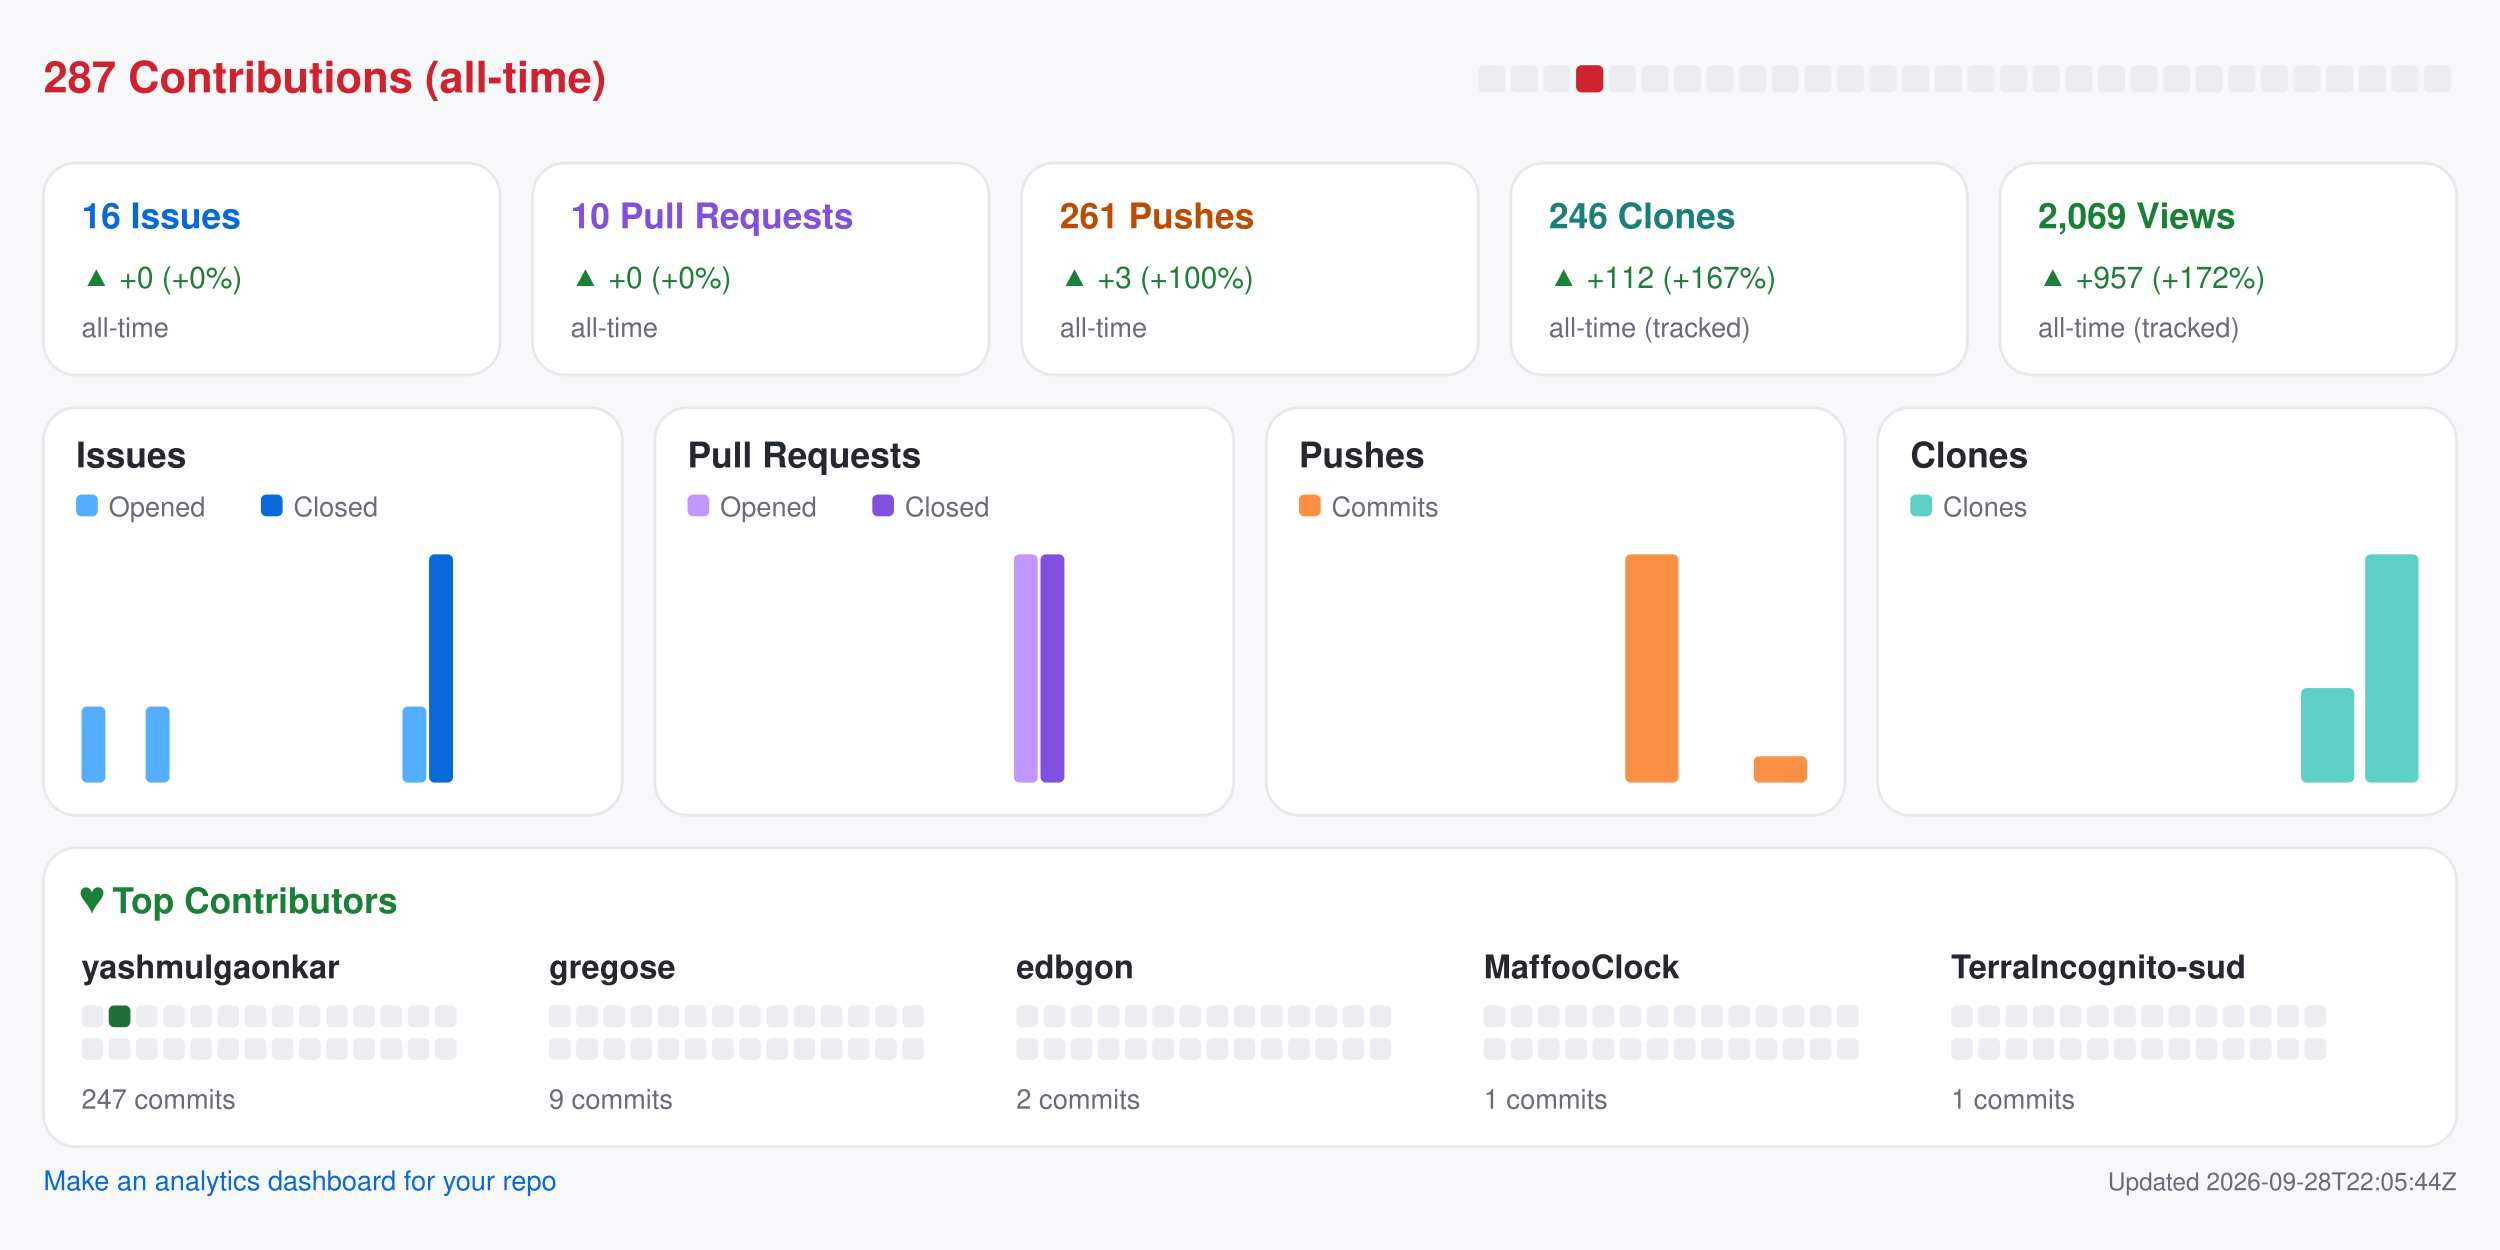
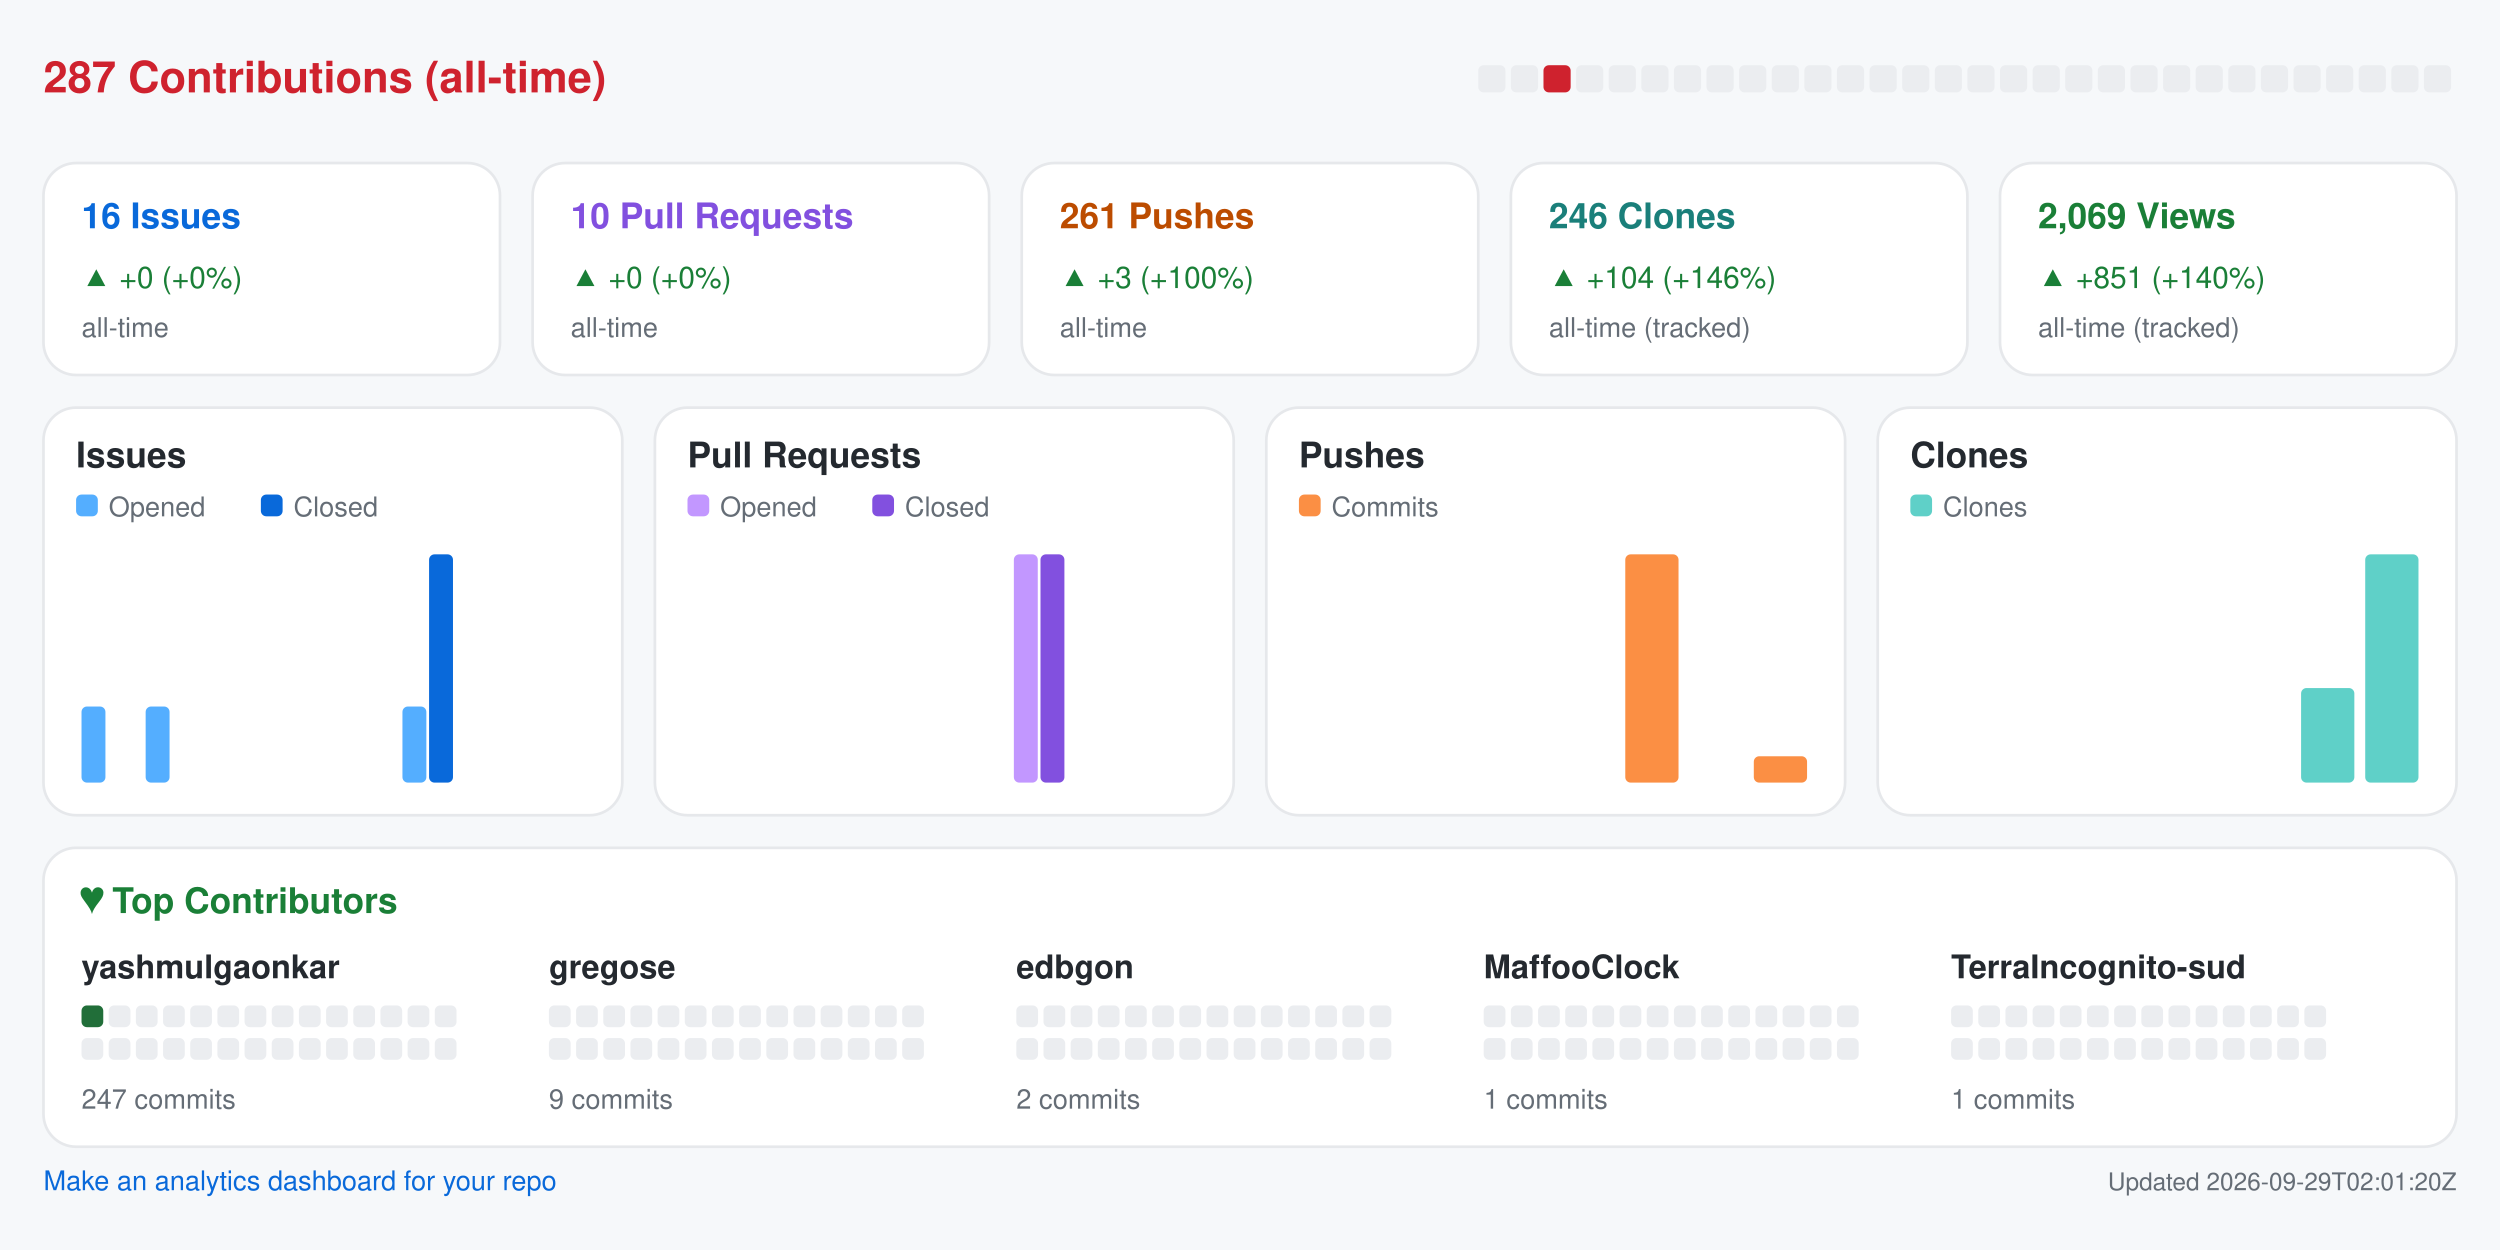
<svg xmlns="http://www.w3.org/2000/svg" width="920" height="460" viewBox="0 0 920 460" role="img" aria-label="Repository analytics for yashmulgaonkar/halo">
  <rect x="0.0" y="0.0" width="920.0" height="460.0" rx="0" fill="#f6f8fa" />
  <text x="16.0" y="34.0" fill="#cf222e" font-size="16" font-family="-apple-system,BlinkMacSystemFont,Segoe UI,Helvetica,Arial,sans-serif" font-weight="600" text-anchor="start">287 Contributions (all-time)</text>
  <rect x="544.0" y="24.0" width="10.0" height="10.0" rx="2" fill="#ebedf0" />
  <rect x="556.0" y="24.0" width="10.0" height="10.0" rx="2" fill="#ebedf0" />
-   <rect x="568.0" y="24.0" width="10.0" height="10.0" rx="2" fill="#ebedf0" />
-   <rect x="580.0" y="24.0" width="10.0" height="10.0" rx="2" fill="#cf222e" />
+   <rect x="568.0" y="24.0" width="10.0" height="10.0" rx="2" fill="#cf222e" />
+   <rect x="580.0" y="24.0" width="10.0" height="10.0" rx="2" fill="#ebedf0" />
  <rect x="592.0" y="24.0" width="10.0" height="10.0" rx="2" fill="#ebedf0" />
  <rect x="604.0" y="24.0" width="10.0" height="10.0" rx="2" fill="#ebedf0" />
  <rect x="616.0" y="24.0" width="10.0" height="10.0" rx="2" fill="#ebedf0" />
  <rect x="628.0" y="24.0" width="10.0" height="10.0" rx="2" fill="#ebedf0" />
  <rect x="640.0" y="24.0" width="10.0" height="10.0" rx="2" fill="#ebedf0" />
  <rect x="652.0" y="24.0" width="10.0" height="10.0" rx="2" fill="#ebedf0" />
  <rect x="664.0" y="24.0" width="10.0" height="10.0" rx="2" fill="#ebedf0" />
  <rect x="676.0" y="24.0" width="10.0" height="10.0" rx="2" fill="#ebedf0" />
  <rect x="688.0" y="24.0" width="10.0" height="10.0" rx="2" fill="#ebedf0" />
  <rect x="700.0" y="24.0" width="10.0" height="10.0" rx="2" fill="#ebedf0" />
  <rect x="712.0" y="24.0" width="10.0" height="10.0" rx="2" fill="#ebedf0" />
  <rect x="724.0" y="24.0" width="10.0" height="10.0" rx="2" fill="#ebedf0" />
  <rect x="736.0" y="24.0" width="10.0" height="10.0" rx="2" fill="#ebedf0" />
  <rect x="748.0" y="24.0" width="10.0" height="10.0" rx="2" fill="#ebedf0" />
  <rect x="760.0" y="24.0" width="10.0" height="10.0" rx="2" fill="#ebedf0" />
  <rect x="772.0" y="24.0" width="10.0" height="10.0" rx="2" fill="#ebedf0" />
  <rect x="784.0" y="24.0" width="10.0" height="10.0" rx="2" fill="#ebedf0" />
  <rect x="796.0" y="24.0" width="10.0" height="10.0" rx="2" fill="#ebedf0" />
  <rect x="808.0" y="24.0" width="10.0" height="10.0" rx="2" fill="#ebedf0" />
  <rect x="820.0" y="24.0" width="10.0" height="10.0" rx="2" fill="#ebedf0" />
  <rect x="832.0" y="24.0" width="10.0" height="10.0" rx="2" fill="#ebedf0" />
  <rect x="844.0" y="24.0" width="10.0" height="10.0" rx="2" fill="#ebedf0" />
  <rect x="856.0" y="24.0" width="10.0" height="10.0" rx="2" fill="#ebedf0" />
  <rect x="868.0" y="24.0" width="10.0" height="10.0" rx="2" fill="#ebedf0" />
  <rect x="880.0" y="24.0" width="10.0" height="10.0" rx="2" fill="#ebedf0" />
  <rect x="892.0" y="24.0" width="10.0" height="10.0" rx="2" fill="#ebedf0" />
  <rect x="16.0" y="60.0" width="168.0" height="78.0" rx="12" fill="#ffffff" stroke="#e6e8eb" />
  <text x="30.0" y="84.0" fill="#0969da" font-size="13" font-family="-apple-system,BlinkMacSystemFont,Segoe UI,Helvetica,Arial,sans-serif" font-weight="600" text-anchor="start">16 Issues</text>
  <text x="30.0" y="106.0" fill="#1a7f37" font-size="11" font-family="-apple-system,BlinkMacSystemFont,Segoe UI,Helvetica,Arial,sans-serif" font-weight="400" text-anchor="start">▲ +0 (+0%)</text>
  <text x="30.0" y="124.0" fill="#656d76" font-size="10" font-family="-apple-system,BlinkMacSystemFont,Segoe UI,Helvetica,Arial,sans-serif" font-weight="400" text-anchor="start">all-time</text>
  <rect x="196.0" y="60.0" width="168.0" height="78.0" rx="12" fill="#ffffff" stroke="#e6e8eb" />
  <text x="210.0" y="84.0" fill="#8250df" font-size="13" font-family="-apple-system,BlinkMacSystemFont,Segoe UI,Helvetica,Arial,sans-serif" font-weight="600" text-anchor="start">10 Pull Requests</text>
  <text x="210.0" y="106.0" fill="#1a7f37" font-size="11" font-family="-apple-system,BlinkMacSystemFont,Segoe UI,Helvetica,Arial,sans-serif" font-weight="400" text-anchor="start">▲ +0 (+0%)</text>
  <text x="210.0" y="124.0" fill="#656d76" font-size="10" font-family="-apple-system,BlinkMacSystemFont,Segoe UI,Helvetica,Arial,sans-serif" font-weight="400" text-anchor="start">all-time</text>
  <rect x="376.0" y="60.0" width="168.0" height="78.0" rx="12" fill="#ffffff" stroke="#e6e8eb" />
  <text x="390.0" y="84.0" fill="#bc4c00" font-size="13" font-family="-apple-system,BlinkMacSystemFont,Segoe UI,Helvetica,Arial,sans-serif" font-weight="600" text-anchor="start">261 Pushes</text>
  <text x="390.0" y="106.0" fill="#1a7f37" font-size="11" font-family="-apple-system,BlinkMacSystemFont,Segoe UI,Helvetica,Arial,sans-serif" font-weight="400" text-anchor="start">▲ +3 (+100%)</text>
  <text x="390.0" y="124.0" fill="#656d76" font-size="10" font-family="-apple-system,BlinkMacSystemFont,Segoe UI,Helvetica,Arial,sans-serif" font-weight="400" text-anchor="start">all-time</text>
  <rect x="556.0" y="60.0" width="168.0" height="78.0" rx="12" fill="#ffffff" stroke="#e6e8eb" />
  <text x="570.0" y="84.0" fill="#1a7f7a" font-size="13" font-family="-apple-system,BlinkMacSystemFont,Segoe UI,Helvetica,Arial,sans-serif" font-weight="600" text-anchor="start">246 Clones</text>
-   <text x="570.0" y="106.0" fill="#1a7f37" font-size="11" font-family="-apple-system,BlinkMacSystemFont,Segoe UI,Helvetica,Arial,sans-serif" font-weight="400" text-anchor="start">▲ +112 (+167%)</text>
+   <text x="570.0" y="106.0" fill="#1a7f37" font-size="11" font-family="-apple-system,BlinkMacSystemFont,Segoe UI,Helvetica,Arial,sans-serif" font-weight="400" text-anchor="start">▲ +104 (+146%)</text>
  <text x="570.0" y="124.0" fill="#656d76" font-size="10" font-family="-apple-system,BlinkMacSystemFont,Segoe UI,Helvetica,Arial,sans-serif" font-weight="400" text-anchor="start">all-time (tracked)</text>
  <rect x="736.0" y="60.0" width="168.0" height="78.0" rx="12" fill="#ffffff" stroke="#e6e8eb" />
  <text x="750.0" y="84.0" fill="#1a7f37" font-size="13" font-family="-apple-system,BlinkMacSystemFont,Segoe UI,Helvetica,Arial,sans-serif" font-weight="600" text-anchor="start">2,069 Views</text>
-   <text x="750.0" y="106.0" fill="#1a7f37" font-size="11" font-family="-apple-system,BlinkMacSystemFont,Segoe UI,Helvetica,Arial,sans-serif" font-weight="400" text-anchor="start">▲ +957 (+172%)</text>
+   <text x="750.0" y="106.0" fill="#1a7f37" font-size="11" font-family="-apple-system,BlinkMacSystemFont,Segoe UI,Helvetica,Arial,sans-serif" font-weight="400" text-anchor="start">▲ +851 (+140%)</text>
  <text x="750.0" y="124.0" fill="#656d76" font-size="10" font-family="-apple-system,BlinkMacSystemFont,Segoe UI,Helvetica,Arial,sans-serif" font-weight="400" text-anchor="start">all-time (tracked)</text>
  <rect x="16.0" y="150.0" width="213.0" height="150.0" rx="12" fill="#ffffff" stroke="#e6e8eb" />
  <text x="28.0" y="172.0" fill="#24292f" font-size="13" font-family="-apple-system,BlinkMacSystemFont,Segoe UI,Helvetica,Arial,sans-serif" font-weight="600" text-anchor="start">Issues</text>
  <rect x="28.0" y="182.0" width="8.0" height="8.0" rx="2" fill="#54aeff" />
  <text x="40.0" y="190.0" fill="#656d76" font-size="10" font-family="-apple-system,BlinkMacSystemFont,Segoe UI,Helvetica,Arial,sans-serif" font-weight="400" text-anchor="start">Opened</text>
  <rect x="96.0" y="182.0" width="8.0" height="8.0" rx="2" fill="#0969da" />
  <text x="108.0" y="190.0" fill="#656d76" font-size="10" font-family="-apple-system,BlinkMacSystemFont,Segoe UI,Helvetica,Arial,sans-serif" font-weight="400" text-anchor="start">Closed</text>
  <rect x="30.0" y="260.0" width="8.8" height="28.0" rx="2" fill="#54aeff" />
  <rect x="39.8" y="288.0" width="8.8" height="0.0" rx="2" fill="#0969da" />
  <rect x="53.6" y="260.0" width="8.8" height="28.0" rx="2" fill="#54aeff" />
  <rect x="63.4" y="288.0" width="8.8" height="0.0" rx="2" fill="#0969da" />
  <rect x="77.2" y="288.0" width="8.8" height="0.0" rx="2" fill="#54aeff" />
  <rect x="87.1" y="288.0" width="8.8" height="0.0" rx="2" fill="#0969da" />
  <rect x="100.9" y="288.0" width="8.8" height="0.0" rx="2" fill="#54aeff" />
  <rect x="110.7" y="288.0" width="8.8" height="0.0" rx="2" fill="#0969da" />
  <rect x="124.5" y="288.0" width="8.8" height="0.0" rx="2" fill="#54aeff" />
  <rect x="134.3" y="288.0" width="8.8" height="0.0" rx="2" fill="#0969da" />
  <rect x="148.1" y="260.0" width="8.8" height="28.0" rx="2" fill="#54aeff" />
  <rect x="157.9" y="204.0" width="8.8" height="84.0" rx="2" fill="#0969da" />
  <rect x="171.8" y="288.0" width="8.8" height="0.0" rx="2" fill="#54aeff" />
  <rect x="181.6" y="288.0" width="8.8" height="0.0" rx="2" fill="#0969da" />
  <rect x="195.4" y="288.0" width="8.8" height="0.0" rx="2" fill="#54aeff" />
  <rect x="205.2" y="288.0" width="8.8" height="0.0" rx="2" fill="#0969da" />
  <rect x="241.0" y="150.0" width="213.0" height="150.0" rx="12" fill="#ffffff" stroke="#e6e8eb" />
  <text x="253.0" y="172.0" fill="#24292f" font-size="13" font-family="-apple-system,BlinkMacSystemFont,Segoe UI,Helvetica,Arial,sans-serif" font-weight="600" text-anchor="start">Pull Requests</text>
  <rect x="253.0" y="182.0" width="8.0" height="8.0" rx="2" fill="#c297ff" />
  <text x="265.0" y="190.0" fill="#656d76" font-size="10" font-family="-apple-system,BlinkMacSystemFont,Segoe UI,Helvetica,Arial,sans-serif" font-weight="400" text-anchor="start">Opened</text>
  <rect x="321.0" y="182.0" width="8.0" height="8.0" rx="2" fill="#8250df" />
  <text x="333.0" y="190.0" fill="#656d76" font-size="10" font-family="-apple-system,BlinkMacSystemFont,Segoe UI,Helvetica,Arial,sans-serif" font-weight="400" text-anchor="start">Closed</text>
  <rect x="255.0" y="288.0" width="8.8" height="0.0" rx="2" fill="#c297ff" />
  <rect x="264.8" y="288.0" width="8.8" height="0.0" rx="2" fill="#8250df" />
  <rect x="278.6" y="288.0" width="8.8" height="0.0" rx="2" fill="#c297ff" />
  <rect x="288.4" y="288.0" width="8.8" height="0.0" rx="2" fill="#8250df" />
  <rect x="302.2" y="288.0" width="8.8" height="0.0" rx="2" fill="#c297ff" />
  <rect x="312.1" y="288.0" width="8.8" height="0.0" rx="2" fill="#8250df" />
  <rect x="325.9" y="288.0" width="8.8" height="0.0" rx="2" fill="#c297ff" />
  <rect x="335.7" y="288.0" width="8.8" height="0.0" rx="2" fill="#8250df" />
  <rect x="349.5" y="288.0" width="8.8" height="0.0" rx="2" fill="#c297ff" />
  <rect x="359.3" y="288.0" width="8.8" height="0.0" rx="2" fill="#8250df" />
  <rect x="373.1" y="204.0" width="8.8" height="84.0" rx="2" fill="#c297ff" />
  <rect x="382.9" y="204.0" width="8.8" height="84.0" rx="2" fill="#8250df" />
  <rect x="396.8" y="288.0" width="8.8" height="0.0" rx="2" fill="#c297ff" />
  <rect x="406.6" y="288.0" width="8.8" height="0.0" rx="2" fill="#8250df" />
  <rect x="420.4" y="288.0" width="8.8" height="0.0" rx="2" fill="#c297ff" />
  <rect x="430.2" y="288.0" width="8.8" height="0.0" rx="2" fill="#8250df" />
  <rect x="466.0" y="150.0" width="213.0" height="150.0" rx="12" fill="#ffffff" stroke="#e6e8eb" />
  <text x="478.0" y="172.0" fill="#24292f" font-size="13" font-family="-apple-system,BlinkMacSystemFont,Segoe UI,Helvetica,Arial,sans-serif" font-weight="600" text-anchor="start">Pushes</text>
  <rect x="478.0" y="182.0" width="8.0" height="8.0" rx="2" fill="#fb8f44" />
  <text x="490.0" y="190.0" fill="#656d76" font-size="10" font-family="-apple-system,BlinkMacSystemFont,Segoe UI,Helvetica,Arial,sans-serif" font-weight="400" text-anchor="start">Commits</text>
  <rect x="480.0" y="288.0" width="19.6" height="0.0" rx="2" fill="#fb8f44" />
  <rect x="503.6" y="288.0" width="19.6" height="0.0" rx="2" fill="#fb8f44" />
  <rect x="527.2" y="288.0" width="19.6" height="0.0" rx="2" fill="#fb8f44" />
  <rect x="550.9" y="288.0" width="19.6" height="0.0" rx="2" fill="#fb8f44" />
  <rect x="574.5" y="288.0" width="19.6" height="0.0" rx="2" fill="#fb8f44" />
  <rect x="598.1" y="204.0" width="19.6" height="84.0" rx="2" fill="#fb8f44" />
  <rect x="621.8" y="288.0" width="19.6" height="0.0" rx="2" fill="#fb8f44" />
  <rect x="645.4" y="278.3" width="19.6" height="9.7" rx="2" fill="#fb8f44" />
  <rect x="691.0" y="150.0" width="213.0" height="150.0" rx="12" fill="#ffffff" stroke="#e6e8eb" />
  <text x="703.0" y="172.0" fill="#24292f" font-size="13" font-family="-apple-system,BlinkMacSystemFont,Segoe UI,Helvetica,Arial,sans-serif" font-weight="600" text-anchor="start">Clones</text>
  <rect x="703.0" y="182.0" width="8.0" height="8.0" rx="2" fill="#5fd0c8" />
  <text x="715.0" y="190.0" fill="#656d76" font-size="10" font-family="-apple-system,BlinkMacSystemFont,Segoe UI,Helvetica,Arial,sans-serif" font-weight="400" text-anchor="start">Clones</text>
  <rect x="705.0" y="288.0" width="19.6" height="0.0" rx="2" fill="#5fd0c8" />
  <rect x="728.6" y="288.0" width="19.6" height="0.0" rx="2" fill="#5fd0c8" />
  <rect x="752.2" y="288.0" width="19.6" height="0.0" rx="2" fill="#5fd0c8" />
  <rect x="775.9" y="288.0" width="19.6" height="0.0" rx="2" fill="#5fd0c8" />
  <rect x="799.5" y="288.0" width="19.6" height="0.0" rx="2" fill="#5fd0c8" />
  <rect x="823.1" y="288.0" width="19.6" height="0.0" rx="2" fill="#5fd0c8" />
  <rect x="846.8" y="253.2" width="19.6" height="34.8" rx="2" fill="#5fd0c8" />
  <rect x="870.4" y="204.0" width="19.6" height="84.0" rx="2" fill="#5fd0c8" />
  <rect x="16.0" y="312.0" width="888.0" height="110.0" rx="12" fill="#ffffff" stroke="#e6e8eb" />
  <text x="30.0" y="336.0" fill="#1a7f37" font-size="13" font-family="-apple-system,BlinkMacSystemFont,Segoe UI,Helvetica,Arial,sans-serif" font-weight="600" text-anchor="start">♥  Top Contributors</text>
  <text x="30.0" y="360.0" fill="#24292f" font-size="12" font-family="-apple-system,BlinkMacSystemFont,Segoe UI,Helvetica,Arial,sans-serif" font-weight="600" text-anchor="start">yashmulgaonkar</text>
-   <rect x="30.0" y="370.0" width="8.0" height="8.0" rx="2" fill="#ebedf0" />
-   <rect x="40.0" y="370.0" width="8.0" height="8.0" rx="2" fill="#216e39" />
+   <rect x="30.0" y="370.0" width="8.0" height="8.0" rx="2" fill="#216e39" />
+   <rect x="40.0" y="370.0" width="8.0" height="8.0" rx="2" fill="#ebedf0" />
  <rect x="50.0" y="370.0" width="8.0" height="8.0" rx="2" fill="#ebedf0" />
  <rect x="60.0" y="370.0" width="8.0" height="8.0" rx="2" fill="#ebedf0" />
  <rect x="70.0" y="370.0" width="8.0" height="8.0" rx="2" fill="#ebedf0" />
  <rect x="80.0" y="370.0" width="8.0" height="8.0" rx="2" fill="#ebedf0" />
  <rect x="90.0" y="370.0" width="8.0" height="8.0" rx="2" fill="#ebedf0" />
  <rect x="100.0" y="370.0" width="8.0" height="8.0" rx="2" fill="#ebedf0" />
  <rect x="110.0" y="370.0" width="8.0" height="8.0" rx="2" fill="#ebedf0" />
  <rect x="120.0" y="370.0" width="8.0" height="8.0" rx="2" fill="#ebedf0" />
  <rect x="130.0" y="370.0" width="8.0" height="8.0" rx="2" fill="#ebedf0" />
  <rect x="140.0" y="370.0" width="8.0" height="8.0" rx="2" fill="#ebedf0" />
  <rect x="150.0" y="370.0" width="8.0" height="8.0" rx="2" fill="#ebedf0" />
  <rect x="160.0" y="370.0" width="8.0" height="8.0" rx="2" fill="#ebedf0" />
  <rect x="30.0" y="382.0" width="8.0" height="8.0" rx="2" fill="#ebedf0" />
  <rect x="40.0" y="382.0" width="8.0" height="8.0" rx="2" fill="#ebedf0" />
  <rect x="50.0" y="382.0" width="8.0" height="8.0" rx="2" fill="#ebedf0" />
  <rect x="60.0" y="382.0" width="8.0" height="8.0" rx="2" fill="#ebedf0" />
  <rect x="70.0" y="382.0" width="8.0" height="8.0" rx="2" fill="#ebedf0" />
  <rect x="80.0" y="382.0" width="8.0" height="8.0" rx="2" fill="#ebedf0" />
  <rect x="90.0" y="382.0" width="8.0" height="8.0" rx="2" fill="#ebedf0" />
  <rect x="100.0" y="382.0" width="8.0" height="8.0" rx="2" fill="#ebedf0" />
  <rect x="110.0" y="382.0" width="8.0" height="8.0" rx="2" fill="#ebedf0" />
  <rect x="120.0" y="382.0" width="8.0" height="8.0" rx="2" fill="#ebedf0" />
  <rect x="130.0" y="382.0" width="8.0" height="8.0" rx="2" fill="#ebedf0" />
  <rect x="140.0" y="382.0" width="8.0" height="8.0" rx="2" fill="#ebedf0" />
  <rect x="150.0" y="382.0" width="8.0" height="8.0" rx="2" fill="#ebedf0" />
  <rect x="160.0" y="382.0" width="8.0" height="8.0" rx="2" fill="#ebedf0" />
  <text x="30.0" y="408.0" fill="#656d76" font-size="10" font-family="-apple-system,BlinkMacSystemFont,Segoe UI,Helvetica,Arial,sans-serif" font-weight="400" text-anchor="start">247 commits</text>
  <text x="202.0" y="360.0" fill="#24292f" font-size="12" font-family="-apple-system,BlinkMacSystemFont,Segoe UI,Helvetica,Arial,sans-serif" font-weight="600" text-anchor="start">gregose</text>
  <rect x="202.0" y="370.0" width="8.0" height="8.0" rx="2" fill="#ebedf0" />
  <rect x="212.0" y="370.0" width="8.0" height="8.0" rx="2" fill="#ebedf0" />
  <rect x="222.0" y="370.0" width="8.0" height="8.0" rx="2" fill="#ebedf0" />
  <rect x="232.0" y="370.0" width="8.0" height="8.0" rx="2" fill="#ebedf0" />
  <rect x="242.0" y="370.0" width="8.0" height="8.0" rx="2" fill="#ebedf0" />
  <rect x="252.0" y="370.0" width="8.0" height="8.0" rx="2" fill="#ebedf0" />
  <rect x="262.0" y="370.0" width="8.0" height="8.0" rx="2" fill="#ebedf0" />
  <rect x="272.0" y="370.0" width="8.0" height="8.0" rx="2" fill="#ebedf0" />
  <rect x="282.0" y="370.0" width="8.0" height="8.0" rx="2" fill="#ebedf0" />
  <rect x="292.0" y="370.0" width="8.0" height="8.0" rx="2" fill="#ebedf0" />
  <rect x="302.0" y="370.0" width="8.0" height="8.0" rx="2" fill="#ebedf0" />
  <rect x="312.0" y="370.0" width="8.0" height="8.0" rx="2" fill="#ebedf0" />
  <rect x="322.0" y="370.0" width="8.0" height="8.0" rx="2" fill="#ebedf0" />
  <rect x="332.0" y="370.0" width="8.0" height="8.0" rx="2" fill="#ebedf0" />
  <rect x="202.0" y="382.0" width="8.0" height="8.0" rx="2" fill="#ebedf0" />
  <rect x="212.0" y="382.0" width="8.0" height="8.0" rx="2" fill="#ebedf0" />
  <rect x="222.0" y="382.0" width="8.0" height="8.0" rx="2" fill="#ebedf0" />
  <rect x="232.0" y="382.0" width="8.0" height="8.0" rx="2" fill="#ebedf0" />
  <rect x="242.0" y="382.0" width="8.0" height="8.0" rx="2" fill="#ebedf0" />
  <rect x="252.0" y="382.0" width="8.0" height="8.0" rx="2" fill="#ebedf0" />
  <rect x="262.0" y="382.0" width="8.0" height="8.0" rx="2" fill="#ebedf0" />
  <rect x="272.0" y="382.0" width="8.0" height="8.0" rx="2" fill="#ebedf0" />
  <rect x="282.0" y="382.0" width="8.0" height="8.0" rx="2" fill="#ebedf0" />
  <rect x="292.0" y="382.0" width="8.0" height="8.0" rx="2" fill="#ebedf0" />
  <rect x="302.0" y="382.0" width="8.0" height="8.0" rx="2" fill="#ebedf0" />
  <rect x="312.0" y="382.0" width="8.0" height="8.0" rx="2" fill="#ebedf0" />
  <rect x="322.0" y="382.0" width="8.0" height="8.0" rx="2" fill="#ebedf0" />
  <rect x="332.0" y="382.0" width="8.0" height="8.0" rx="2" fill="#ebedf0" />
  <text x="202.0" y="408.0" fill="#656d76" font-size="10" font-family="-apple-system,BlinkMacSystemFont,Segoe UI,Helvetica,Arial,sans-serif" font-weight="400" text-anchor="start">9 commits</text>
  <text x="374.0" y="360.0" fill="#24292f" font-size="12" font-family="-apple-system,BlinkMacSystemFont,Segoe UI,Helvetica,Arial,sans-serif" font-weight="600" text-anchor="start">edbgon</text>
  <rect x="374.0" y="370.0" width="8.0" height="8.0" rx="2" fill="#ebedf0" />
  <rect x="384.0" y="370.0" width="8.0" height="8.0" rx="2" fill="#ebedf0" />
  <rect x="394.0" y="370.0" width="8.0" height="8.0" rx="2" fill="#ebedf0" />
  <rect x="404.0" y="370.0" width="8.0" height="8.0" rx="2" fill="#ebedf0" />
  <rect x="414.0" y="370.0" width="8.0" height="8.0" rx="2" fill="#ebedf0" />
  <rect x="424.0" y="370.0" width="8.0" height="8.0" rx="2" fill="#ebedf0" />
  <rect x="434.0" y="370.0" width="8.0" height="8.0" rx="2" fill="#ebedf0" />
  <rect x="444.0" y="370.0" width="8.0" height="8.0" rx="2" fill="#ebedf0" />
  <rect x="454.0" y="370.0" width="8.0" height="8.0" rx="2" fill="#ebedf0" />
  <rect x="464.0" y="370.0" width="8.0" height="8.0" rx="2" fill="#ebedf0" />
  <rect x="474.0" y="370.0" width="8.0" height="8.0" rx="2" fill="#ebedf0" />
  <rect x="484.0" y="370.0" width="8.0" height="8.0" rx="2" fill="#ebedf0" />
  <rect x="494.0" y="370.0" width="8.0" height="8.0" rx="2" fill="#ebedf0" />
  <rect x="504.0" y="370.0" width="8.0" height="8.0" rx="2" fill="#ebedf0" />
  <rect x="374.0" y="382.0" width="8.0" height="8.0" rx="2" fill="#ebedf0" />
  <rect x="384.0" y="382.0" width="8.0" height="8.0" rx="2" fill="#ebedf0" />
  <rect x="394.0" y="382.0" width="8.0" height="8.0" rx="2" fill="#ebedf0" />
  <rect x="404.0" y="382.0" width="8.0" height="8.0" rx="2" fill="#ebedf0" />
  <rect x="414.0" y="382.0" width="8.0" height="8.0" rx="2" fill="#ebedf0" />
  <rect x="424.0" y="382.0" width="8.0" height="8.0" rx="2" fill="#ebedf0" />
  <rect x="434.0" y="382.0" width="8.0" height="8.0" rx="2" fill="#ebedf0" />
  <rect x="444.0" y="382.0" width="8.0" height="8.0" rx="2" fill="#ebedf0" />
  <rect x="454.0" y="382.0" width="8.0" height="8.0" rx="2" fill="#ebedf0" />
  <rect x="464.0" y="382.0" width="8.0" height="8.0" rx="2" fill="#ebedf0" />
  <rect x="474.0" y="382.0" width="8.0" height="8.0" rx="2" fill="#ebedf0" />
  <rect x="484.0" y="382.0" width="8.0" height="8.0" rx="2" fill="#ebedf0" />
  <rect x="494.0" y="382.0" width="8.0" height="8.0" rx="2" fill="#ebedf0" />
  <rect x="504.0" y="382.0" width="8.0" height="8.0" rx="2" fill="#ebedf0" />
  <text x="374.0" y="408.0" fill="#656d76" font-size="10" font-family="-apple-system,BlinkMacSystemFont,Segoe UI,Helvetica,Arial,sans-serif" font-weight="400" text-anchor="start">2 commits</text>
  <text x="546.0" y="360.0" fill="#24292f" font-size="12" font-family="-apple-system,BlinkMacSystemFont,Segoe UI,Helvetica,Arial,sans-serif" font-weight="600" text-anchor="start">MaffooClock</text>
  <rect x="546.0" y="370.0" width="8.0" height="8.0" rx="2" fill="#ebedf0" />
  <rect x="556.0" y="370.0" width="8.0" height="8.0" rx="2" fill="#ebedf0" />
  <rect x="566.0" y="370.0" width="8.0" height="8.0" rx="2" fill="#ebedf0" />
  <rect x="576.0" y="370.0" width="8.0" height="8.0" rx="2" fill="#ebedf0" />
  <rect x="586.0" y="370.0" width="8.0" height="8.0" rx="2" fill="#ebedf0" />
  <rect x="596.0" y="370.0" width="8.0" height="8.0" rx="2" fill="#ebedf0" />
  <rect x="606.0" y="370.0" width="8.0" height="8.0" rx="2" fill="#ebedf0" />
  <rect x="616.0" y="370.0" width="8.0" height="8.0" rx="2" fill="#ebedf0" />
  <rect x="626.0" y="370.0" width="8.0" height="8.0" rx="2" fill="#ebedf0" />
  <rect x="636.0" y="370.0" width="8.0" height="8.0" rx="2" fill="#ebedf0" />
  <rect x="646.0" y="370.0" width="8.0" height="8.0" rx="2" fill="#ebedf0" />
  <rect x="656.0" y="370.0" width="8.0" height="8.0" rx="2" fill="#ebedf0" />
  <rect x="666.0" y="370.0" width="8.0" height="8.0" rx="2" fill="#ebedf0" />
  <rect x="676.0" y="370.0" width="8.0" height="8.0" rx="2" fill="#ebedf0" />
  <rect x="546.0" y="382.0" width="8.0" height="8.0" rx="2" fill="#ebedf0" />
  <rect x="556.0" y="382.0" width="8.0" height="8.0" rx="2" fill="#ebedf0" />
  <rect x="566.0" y="382.0" width="8.0" height="8.0" rx="2" fill="#ebedf0" />
  <rect x="576.0" y="382.0" width="8.0" height="8.0" rx="2" fill="#ebedf0" />
  <rect x="586.0" y="382.0" width="8.0" height="8.0" rx="2" fill="#ebedf0" />
  <rect x="596.0" y="382.0" width="8.0" height="8.0" rx="2" fill="#ebedf0" />
  <rect x="606.0" y="382.0" width="8.0" height="8.0" rx="2" fill="#ebedf0" />
  <rect x="616.0" y="382.0" width="8.0" height="8.0" rx="2" fill="#ebedf0" />
  <rect x="626.0" y="382.0" width="8.0" height="8.0" rx="2" fill="#ebedf0" />
  <rect x="636.0" y="382.0" width="8.0" height="8.0" rx="2" fill="#ebedf0" />
  <rect x="646.0" y="382.0" width="8.0" height="8.0" rx="2" fill="#ebedf0" />
  <rect x="656.0" y="382.0" width="8.0" height="8.0" rx="2" fill="#ebedf0" />
  <rect x="666.0" y="382.0" width="8.0" height="8.0" rx="2" fill="#ebedf0" />
  <rect x="676.0" y="382.0" width="8.0" height="8.0" rx="2" fill="#ebedf0" />
  <text x="546.0" y="408.0" fill="#656d76" font-size="10" font-family="-apple-system,BlinkMacSystemFont,Segoe UI,Helvetica,Arial,sans-serif" font-weight="400" text-anchor="start">1 commits</text>
  <text x="718.0" y="360.0" fill="#24292f" font-size="12" font-family="-apple-system,BlinkMacSystemFont,Segoe UI,Helvetica,Arial,sans-serif" font-weight="600" text-anchor="start">TerraIncognito-sud</text>
  <rect x="718.0" y="370.0" width="8.0" height="8.0" rx="2" fill="#ebedf0" />
  <rect x="728.0" y="370.0" width="8.0" height="8.0" rx="2" fill="#ebedf0" />
  <rect x="738.0" y="370.0" width="8.0" height="8.0" rx="2" fill="#ebedf0" />
  <rect x="748.0" y="370.0" width="8.0" height="8.0" rx="2" fill="#ebedf0" />
  <rect x="758.0" y="370.0" width="8.0" height="8.0" rx="2" fill="#ebedf0" />
  <rect x="768.0" y="370.0" width="8.0" height="8.0" rx="2" fill="#ebedf0" />
  <rect x="778.0" y="370.0" width="8.0" height="8.0" rx="2" fill="#ebedf0" />
  <rect x="788.0" y="370.0" width="8.0" height="8.0" rx="2" fill="#ebedf0" />
  <rect x="798.0" y="370.0" width="8.0" height="8.0" rx="2" fill="#ebedf0" />
  <rect x="808.0" y="370.0" width="8.0" height="8.0" rx="2" fill="#ebedf0" />
  <rect x="818.0" y="370.0" width="8.0" height="8.0" rx="2" fill="#ebedf0" />
  <rect x="828.0" y="370.0" width="8.0" height="8.0" rx="2" fill="#ebedf0" />
  <rect x="838.0" y="370.0" width="8.0" height="8.0" rx="2" fill="#ebedf0" />
  <rect x="848.0" y="370.0" width="8.0" height="8.0" rx="2" fill="#ebedf0" />
  <rect x="718.0" y="382.0" width="8.0" height="8.0" rx="2" fill="#ebedf0" />
  <rect x="728.0" y="382.0" width="8.0" height="8.0" rx="2" fill="#ebedf0" />
  <rect x="738.0" y="382.0" width="8.0" height="8.0" rx="2" fill="#ebedf0" />
  <rect x="748.0" y="382.0" width="8.0" height="8.0" rx="2" fill="#ebedf0" />
  <rect x="758.0" y="382.0" width="8.0" height="8.0" rx="2" fill="#ebedf0" />
  <rect x="768.0" y="382.0" width="8.0" height="8.0" rx="2" fill="#ebedf0" />
  <rect x="778.0" y="382.0" width="8.0" height="8.0" rx="2" fill="#ebedf0" />
  <rect x="788.0" y="382.0" width="8.0" height="8.0" rx="2" fill="#ebedf0" />
  <rect x="798.0" y="382.0" width="8.0" height="8.0" rx="2" fill="#ebedf0" />
  <rect x="808.0" y="382.0" width="8.0" height="8.0" rx="2" fill="#ebedf0" />
  <rect x="818.0" y="382.0" width="8.0" height="8.0" rx="2" fill="#ebedf0" />
  <rect x="828.0" y="382.0" width="8.0" height="8.0" rx="2" fill="#ebedf0" />
  <rect x="838.0" y="382.0" width="8.0" height="8.0" rx="2" fill="#ebedf0" />
  <rect x="848.0" y="382.0" width="8.0" height="8.0" rx="2" fill="#ebedf0" />
  <text x="718.0" y="408.0" fill="#656d76" font-size="10" font-family="-apple-system,BlinkMacSystemFont,Segoe UI,Helvetica,Arial,sans-serif" font-weight="400" text-anchor="start">1 commits</text>
  <a href="https://github.com/yashmulgaonkar/repo-analytics" target="_blank" rel="noopener noreferrer">
    <text x="16.0" y="438.0" fill="#0969da" font-size="10" font-family="-apple-system,BlinkMacSystemFont,Segoe UI,Helvetica,Arial,sans-serif" font-weight="400" text-anchor="start">Make an analytics dashboard for your repo</text>
  </a>
-   <text x="904.0" y="438.0" fill="#656d76" font-size="9" font-family="-apple-system,BlinkMacSystemFont,Segoe UI,Helvetica,Arial,sans-serif" font-weight="400" text-anchor="end">Updated 2026-09-28T22:05:44Z</text>
+   <text x="904.0" y="438.0" fill="#656d76" font-size="9" font-family="-apple-system,BlinkMacSystemFont,Segoe UI,Helvetica,Arial,sans-serif" font-weight="400" text-anchor="end">Updated 2026-09-29T02:01:20Z</text>
</svg>
